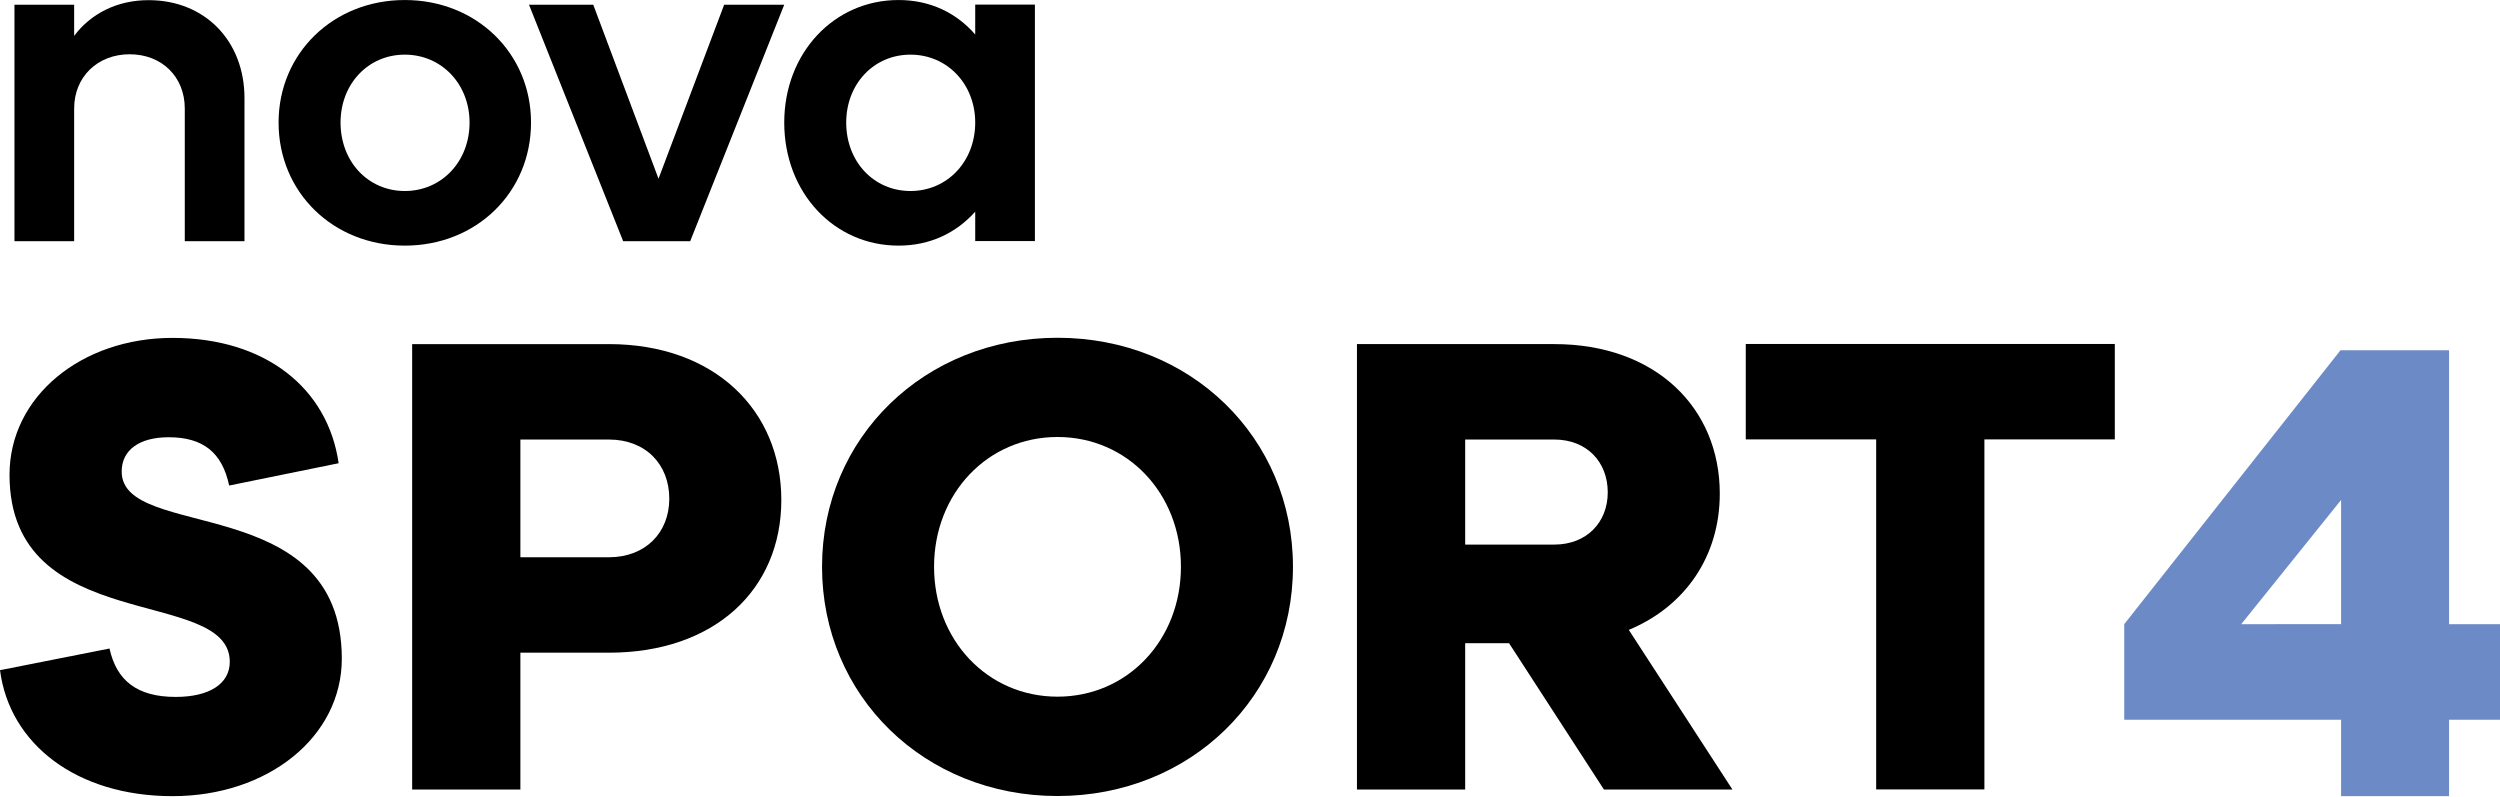
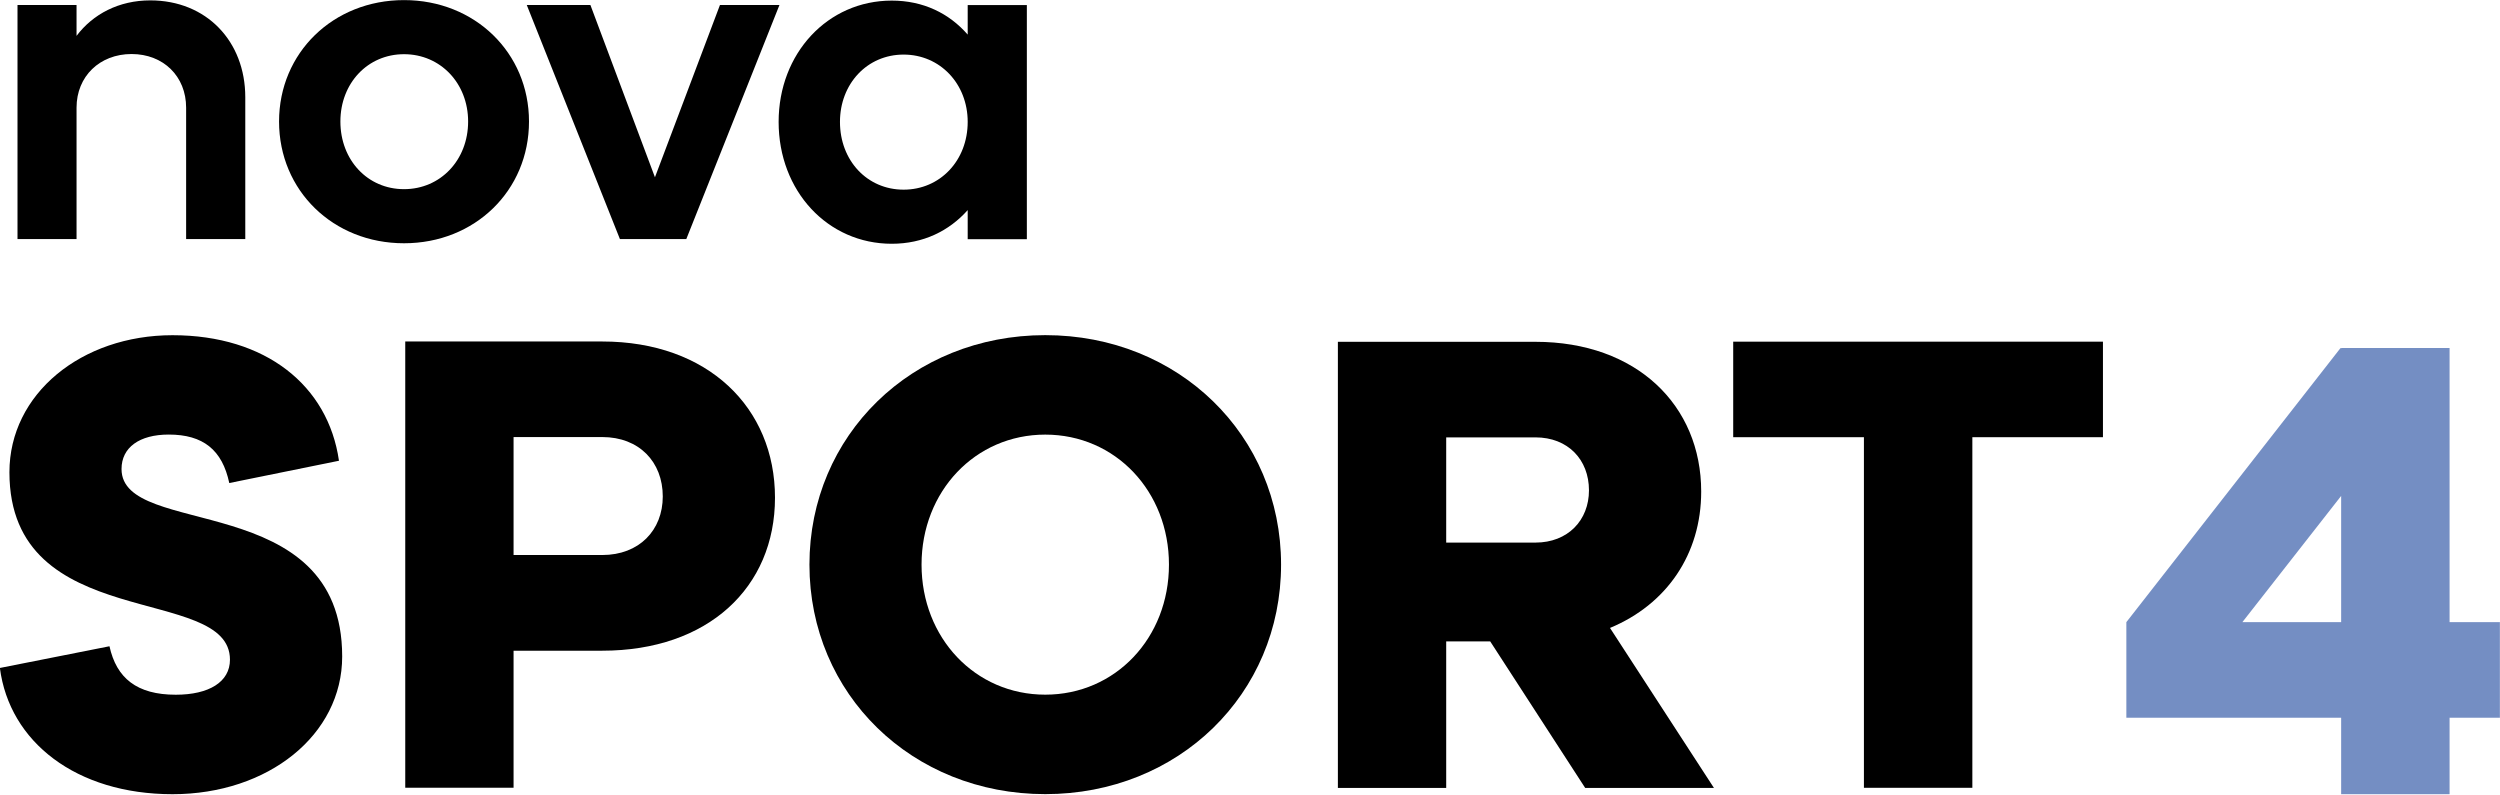
- <svg xmlns="http://www.w3.org/2000/svg" width="800pt" height="254.76pt" version="1.1" viewBox="0 0 800 254.76">
-   <g transform="matrix(2.0573 0 0 2.0573 100.37 259.68)">
-     <g transform="matrix(19.712 0 0 -19.712 -46.538 -125.49)">
-       <path d="m0 0h0.471v-0.246c0.13 0.174 0.337 0.282 0.587 0.282 0.449 0 0.757-0.326 0.757-0.772v-1.13h-0.471v1.047c0 0.25-0.181 0.428-0.435 0.428-0.253 0-0.438-0.178-0.438-0.428v-1.047h-0.471z" />
+ <svg xmlns="http://www.w3.org/2000/svg" width="800" height="254.11" version="1.1" viewBox="0 0 800 254.11" xml:space="preserve">
+   <defs>
+     <clipPath id="clipPath8594">
+       <path d="m227.85 608.8h19.059v18.68h-19.059z" />
+     </clipPath>
+     <clipPath id="clipPath8602">
+       <path d="m228.7 627.09h17.389v-10.856h-17.389z" />
+     </clipPath>
+     <clipPath id="clipPath8606">
+       <path d="m228.7 616.23h17.389v10.856h-17.389z" />
+     </clipPath>
+     <clipPath id="clipPath8610">
+       <path d="m227.51 627.09h18.577v-11.891h-18.577z" />
+     </clipPath>
+     <clipPath id="clipPath8614">
+       <path d="m237.61 627.09c-0.531-2e-3 -1.063-0.058-1.583-0.163-4.714-1.027-8.52-6.055-6.988-10.36 0 0 0.712-1.365 1.734 1.437 1.443 3.917 6.41 5.569 10.504 4.369 0.687-0.161 2.012-0.783 3.398-1.644 0.907-0.564 1.326-1.295 1.409-0.624-0.558 3.329-3.336 5.981-6.892 6.824-0.507 0.109-1.025 0.161-1.543 0.161h-0.039" />
+     </clipPath>
+     <mask id="mask8624" x="0" y="0" width="1" height="1" maskUnits="userSpaceOnUse" />
+     <linearGradient id="linearGradient8642" x2="1" gradientTransform="matrix(1.605 11.816 11.816 -1.605 236.8 615.24)" gradientUnits="userSpaceOnUse">
+       <stop offset="0" />
+       <stop stop-color="#fff" offset="1" />
+     </linearGradient>
+     <mask id="mask8644" x="0" y="0" width="1" height="1" maskUnits="userSpaceOnUse">
+       <g clip-path="url(#clipPath8602)" opacity=".8">
+         <g clip-path="url(#clipPath8606)">
+           <g clip-path="url(#clipPath8610)">
+             <g clip-path="url(#clipPath8614)">
+               <g mask="url(#mask8624)">
+                 <path d="m237.61 627.09c-0.531-2e-3 -1.063-0.058-1.583-0.163-4.714-1.027-8.52-6.055-6.988-10.36 0 0 0.712-1.365 1.734 1.437 1.443 3.917 6.41 5.569 10.504 4.369 0.687-0.161 2.012-0.783 3.398-1.644 0.907-0.564 1.326-1.295 1.409-0.624-0.558 3.329-3.336 5.981-6.892 6.824-0.507 0.109-1.025 0.161-1.543 0.161h-0.039" fill="url(#linearGradient8642)" />
+               </g>
+             </g>
+           </g>
+         </g>
+       </g>
+     </mask>
+     <clipPath id="clipPath8682">
+       <path d="m228.7 627.09h17.389v-10.856h-17.389z" />
+     </clipPath>
+     <linearGradient id="linearGradient8692" x2="1" gradientTransform="matrix(1.605 11.816 11.816 -1.605 236.8 615.24)" gradientUnits="userSpaceOnUse">
+       <stop stop-color="#fff" offset="0" />
+       <stop stop-color="#fff" offset="1" />
+     </linearGradient>
+     <clipPath id="clipPath8714">
+       <path d="m228.72 626.87h16.051v-14.912h-16.051z" />
+     </clipPath>
+     <clipPath id="clipPath8718">
+       <path d="m228.72 611.96h16.051v14.912h-16.051z" />
+     </clipPath>
+     <clipPath id="clipPath8722">
+       <path d="m228.61 626.93h16.272v-15.007h-16.272z" />
+     </clipPath>
+     <clipPath id="clipPath8726">
+       <path d="m237.44 626.87c-4.928-0.108-8.831-4.293-8.719-9.349 0.037-1.636 0.49-3.161 1.251-4.475 1.477-0.726 3.176-1.123 4.976-1.083 5.536 0.121 9.933 4.317 9.82 9.372-0.018 0.829-0.157 1.63-0.4 2.389-1.643 1.932-4.059 3.149-6.737 3.149-0.064 0-0.128-1e-3 -0.191-3e-3" />
+     </clipPath>
+     <mask id="mask8736" x="0" y="0" width="1" height="1" maskUnits="userSpaceOnUse" />
+     <linearGradient id="linearGradient8754" x2="1" gradientTransform="matrix(12.972 12.207 12.207 -12.972 229.89 613.14)" gradientUnits="userSpaceOnUse">
+       <stop offset="0" />
+       <stop stop-color="#fff" offset="1" />
+     </linearGradient>
+     <mask id="mask8756" x="0" y="0" width="1" height="1" maskUnits="userSpaceOnUse">
+       <g clip-path="url(#clipPath8714)" opacity=".8">
+         <g clip-path="url(#clipPath8718)">
+           <g clip-path="url(#clipPath8722)">
+             <g clip-path="url(#clipPath8726)">
+               <g mask="url(#mask8736)">
+                 <path d="m237.44 626.87c-4.928-0.108-8.831-4.293-8.719-9.349 0.037-1.636 0.49-3.161 1.251-4.475 1.477-0.726 3.176-1.123 4.976-1.083 5.536 0.121 9.933 4.317 9.82 9.372-0.018 0.829-0.157 1.63-0.4 2.389-1.643 1.932-4.059 3.149-6.737 3.149-0.064 0-0.128-1e-3 -0.191-3e-3" fill="url(#linearGradient8754)" />
+               </g>
+             </g>
+           </g>
+         </g>
+       </g>
+     </mask>
+     <clipPath id="clipPath8794">
+       <path d="m228.72 626.87h16.051v-14.912h-16.051z" />
+     </clipPath>
+     <linearGradient id="linearGradient8804" x2="1" gradientTransform="matrix(12.972 12.207 12.207 -12.972 229.89 613.14)" gradientUnits="userSpaceOnUse">
+       <stop stop-color="#fff" offset="0" />
+       <stop stop-color="#fff" offset="1" />
+     </linearGradient>
+   </defs>
+   <g transform="matrix(1.3333 0 0 -1.3333 -824.73 2405.3)">
+     <g transform="matrix(1.1722 0 0 1.1722 -106.52 -277.83)">
+       <g transform="matrix(23.518 0 0 23.518 640.98 1643.7)">
+         <path d="m0 0c0.061-0.278 0.239-0.422 0.577-0.422 0.289 0 0.472 0.111 0.472 0.305 0 0.666-1.92 0.217-1.92 1.632 0 0.683 0.627 1.193 1.42 1.193 0.811 0 1.355-0.438 1.449-1.093l-0.955-0.194c-0.061 0.288-0.227 0.422-0.527 0.422-0.255 0-0.411-0.112-0.411-0.3 0-0.611 1.921-0.167 1.921-1.632 0-0.683-0.644-1.199-1.477-1.199-0.838 0-1.42 0.455-1.503 1.099z" />
+       </g>
+       <g transform="matrix(23.518 0 0 23.518 701.54 1706.1)">
+         <path d="m0 0h1.715c0.921 0 1.504-0.577 1.504-1.36 0-0.782-0.583-1.332-1.504-1.332h-0.772v-1.193h-0.943zm1.715-1.859c0.322 0 0.527 0.216 0.527 0.51 0 0.3-0.205 0.517-0.527 0.517h-0.772v-1.027z" />
+       </g>
+       <g transform="matrix(23.518 0 0 23.518 832.58 1707.4)">
+         <path d="m0 0c1.16 0 2.053-0.871 2.053-1.998s-0.893-1.998-2.053-1.998-2.053 0.871-2.053 1.998 0.893 1.998 2.053 1.998m0-3.13c0.611 0 1.077 0.494 1.077 1.132s-0.466 1.132-1.077 1.132c-0.61 0-1.077-0.494-1.077-1.132s0.467-1.132 1.077-1.132" />
+       </g>
+       <g transform="matrix(23.518 0 0 23.518 923.68 1644.7)">
+         <path d="m0 0h-0.383v-1.276h-0.943v3.884h1.72c0.882 0 1.443-0.554 1.443-1.304 0-0.544-0.3-0.982-0.794-1.187l0.905-1.393h-1.121zm0.394 0.86c0.283 0 0.466 0.195 0.466 0.455 0 0.267-0.183 0.461-0.466 0.461h-0.777v-0.916z" />
+       </g>
+       <path d="m1000.2 1686.5h-26.764v19.567h75.706v-19.567h-26.74v-71.778h-22.201z" />
+       <path d="m622.15 1775h12.088v-6.326c3.363 4.468 8.678 7.267 15.099 7.267 11.524 0 19.45-8.396 19.45-19.826v-29.045h-12.112v26.905c0 6.42-4.657 10.983-11.171 10.983s-11.265-4.563-11.265-10.983v-26.905h-12.088z" />
+       <path d="m701.29 1776c14.511 0 25.588-10.795 25.588-24.859 0-14.134-11.077-24.929-25.588-24.929s-25.588 10.795-25.588 24.929c0 14.064 11.077 24.859 25.588 24.859m0-38.711c7.455 0 13.123 5.95 13.123 13.852 0 7.832-5.668 13.782-13.123 13.782s-13.029-5.95-13.029-13.782c0-7.902 5.574-13.852 13.029-13.852" />
+       <path d="m726.42 1775h13.029l13.217-35.278 13.311 35.278h12.182l-19.073-47.93h-13.594z" />
+       <path d="m816.7 1733c-3.81-4.28-9.125-6.891-15.546-6.891-13.123 0-23.166 10.795-23.166 24.953 0 14.04 10.042 24.835 23.166 24.835 6.42 0 11.736-2.587 15.546-6.962v6.044h12.112v-47.93h-12.112zm-13.123 4.186c7.455 0 13.123 5.95 13.123 13.876 0 7.808-5.668 13.782-13.123 13.782-7.455 0-13.029-5.974-13.029-13.782 0-7.926 5.574-13.876 13.029-13.876" />
    </g>
-     <g transform="matrix(19.712 0 0 -19.712 14.177 -96.514)">
-       <path d="m0 0c0.29 0 0.511 0.232 0.511 0.54 0 0.304-0.221 0.536-0.511 0.536s-0.507-0.232-0.507-0.536c0-0.308 0.217-0.54 0.507-0.54m0 1.507c0.565 0 0.996-0.42 0.996-0.967 0-0.551-0.431-0.971-0.996-0.971s-0.996 0.42-0.996 0.971c0 0.547 0.431 0.967 0.996 0.967" />
+     <g transform="matrix(27.568 0 0 27.568 1128.9 1654.7)">
+       <path d="m0 0 1.865 2.387 5e-3 -6e-3v6e-3h0.944v-2.387h0.438v-0.832h-0.438v-0.666h-0.944v0.666h-1.87zm1.87 0v1.099l-0.86-1.099z" fill="#748ec3" />
    </g>
-     <g transform="matrix(19.712 0 0 -19.712 33.495 -125.49)">
-       <path d="m0 0h0.507l0.515-1.373 0.518 1.373h0.474l-0.742-1.866h-0.529z" />
-     </g>
-     <g transform="matrix(19.712 0 0 -19.712 92.829 -96.514)">
-       <path d="m0 0c0.29 0 0.511 0.232 0.511 0.54 0 0.304-0.221 0.536-0.511 0.536s-0.507-0.232-0.507-0.536c0-0.308 0.217-0.54 0.507-0.54m0.511-0.163c-0.149-0.167-0.355-0.268-0.605-0.268-0.511 0-0.902 0.42-0.902 0.971 0 0.547 0.391 0.967 0.902 0.967 0.25 0 0.456-0.101 0.605-0.272v0.236h0.471v-1.866h-0.471z" />
-     </g>
-     <g transform="matrix(19.712 0 0 -19.712 -31.753 -25.352)">
-       <path d="m0 0c0.055-0.251 0.216-0.382 0.522-0.382 0.262 0 0.427 0.101 0.427 0.277 0 0.602-1.738 0.195-1.738 1.476 0 0.618 0.568 1.08 1.286 1.08 0.733 0 1.226-0.397 1.311-0.989l-0.864-0.176c-0.055 0.261-0.206 0.381-0.477 0.381-0.231 0-0.371-0.1-0.371-0.271 0-0.552 1.737-0.15 1.737-1.476 0-0.618-0.583-1.085-1.336-1.085-0.758 0-1.286 0.412-1.361 0.994z" />
-     </g>
-     <g transform="matrix(19.712 0 0 -19.712 45.914 -39.545)">
-       <path d="m0 0c0.291 0 0.477 0.196 0.477 0.462 0 0.271-0.186 0.467-0.477 0.467h-0.698v-0.929zm-1.552 1.682h1.552c0.834 0 1.361-0.522 1.361-1.23s-0.527-1.205-1.361-1.205h-0.698v-1.08h-0.854z" />
-     </g>
-     <g transform="matrix(19.712 0 0 -19.712 115.7 -17.862)">
-       <path d="m0 0c0.553 0 0.974 0.447 0.974 1.025 0 0.577-0.421 1.024-0.974 1.024s-0.974-0.447-0.974-1.024c0-0.578 0.421-1.025 0.974-1.025m0 2.832c1.05 0 1.858-0.788 1.858-1.807 0-1.02-0.808-1.809-1.858-1.809s-1.858 0.789-1.858 1.809c0 1.019 0.808 1.807 1.858 1.807" />
-     </g>
-     <g transform="matrix(19.712 0 0 -19.712 192.97 -41.517)">
-       <path d="m0 0c0.256 0 0.422 0.176 0.422 0.412 0 0.241-0.166 0.417-0.422 0.417h-0.703v-0.829zm-0.357-0.778h-0.346v-1.155h-0.854v3.515h1.557c0.799 0 1.306-0.502 1.306-1.18 0-0.492-0.271-0.889-0.718-1.075l0.818-1.26h-1.014z" />
-     </g>
-     <g transform="matrix(19.712 0 0 -19.712 243.04 -57.878)">
-       <path d="m0 0h-1.029v0.753h2.912v-0.753h-1.029v-2.762h-0.854z" />
+     <g clip-path="url(#clipPath8594)">
+       <g mask="url(#mask8644)">
+         <g clip-path="url(#clipPath8682)" opacity=".8">
+           <path d="m237.61 627.09c-0.531-2e-3 -1.063-0.058-1.583-0.163-3.97-0.865-7.295-4.567-7.332-8.285v-0.128c8e-3 -0.655 0.117-1.309 0.344-1.947 0 0 0.712-1.365 1.734 1.437 1.443 3.917 6.41 5.569 10.504 4.369 0.687-0.161 2.012-0.783 3.398-1.644 0.907-0.564 1.326-1.295 1.409-0.624-0.558 3.329-3.336 5.981-6.892 6.824-0.498 0.107-1.005 0.159-1.513 0.161z" fill="url(#linearGradient8692)" />
+         </g>
+       </g>
+       <g mask="url(#mask8756)">
+         <g clip-path="url(#clipPath8794)" opacity=".8">
+           <path d="m237.57 626.87c-0.042 0-0.085-1e-3 -0.127-2e-3 -4.825-0.106-8.668-4.121-8.721-9.035v-0.204c0-0.036 1e-3 -0.073 2e-3 -0.11 0.037-1.636 0.49-3.161 1.251-4.475 1.41-0.693 3.021-1.086 4.73-1.086h1e-3c0.082 0 0.163 1e-3 0.245 3e-3 5.443 0.119 9.783 4.176 9.822 9.116v0.139c0 0.039-1e-3 0.078-2e-3 0.117-0.018 0.829-0.157 1.63-0.4 2.389-1.63 1.916-4.019 3.128-6.672 3.148z" fill="url(#linearGradient8804)" />
+         </g>
+       </g>
    </g>
  </g>
-   <g transform="matrix(2.0381 0 0 2.0381 669.23 14.36)">
-     <path d="m39.113 47.954h17.05v43h8v15h-8v12h-16.95v-12h-34.05v-15zm-15.58 43 15.68-3e-4v-19.5z" fill="#6c8ac6" />
-   </g>
</svg>
